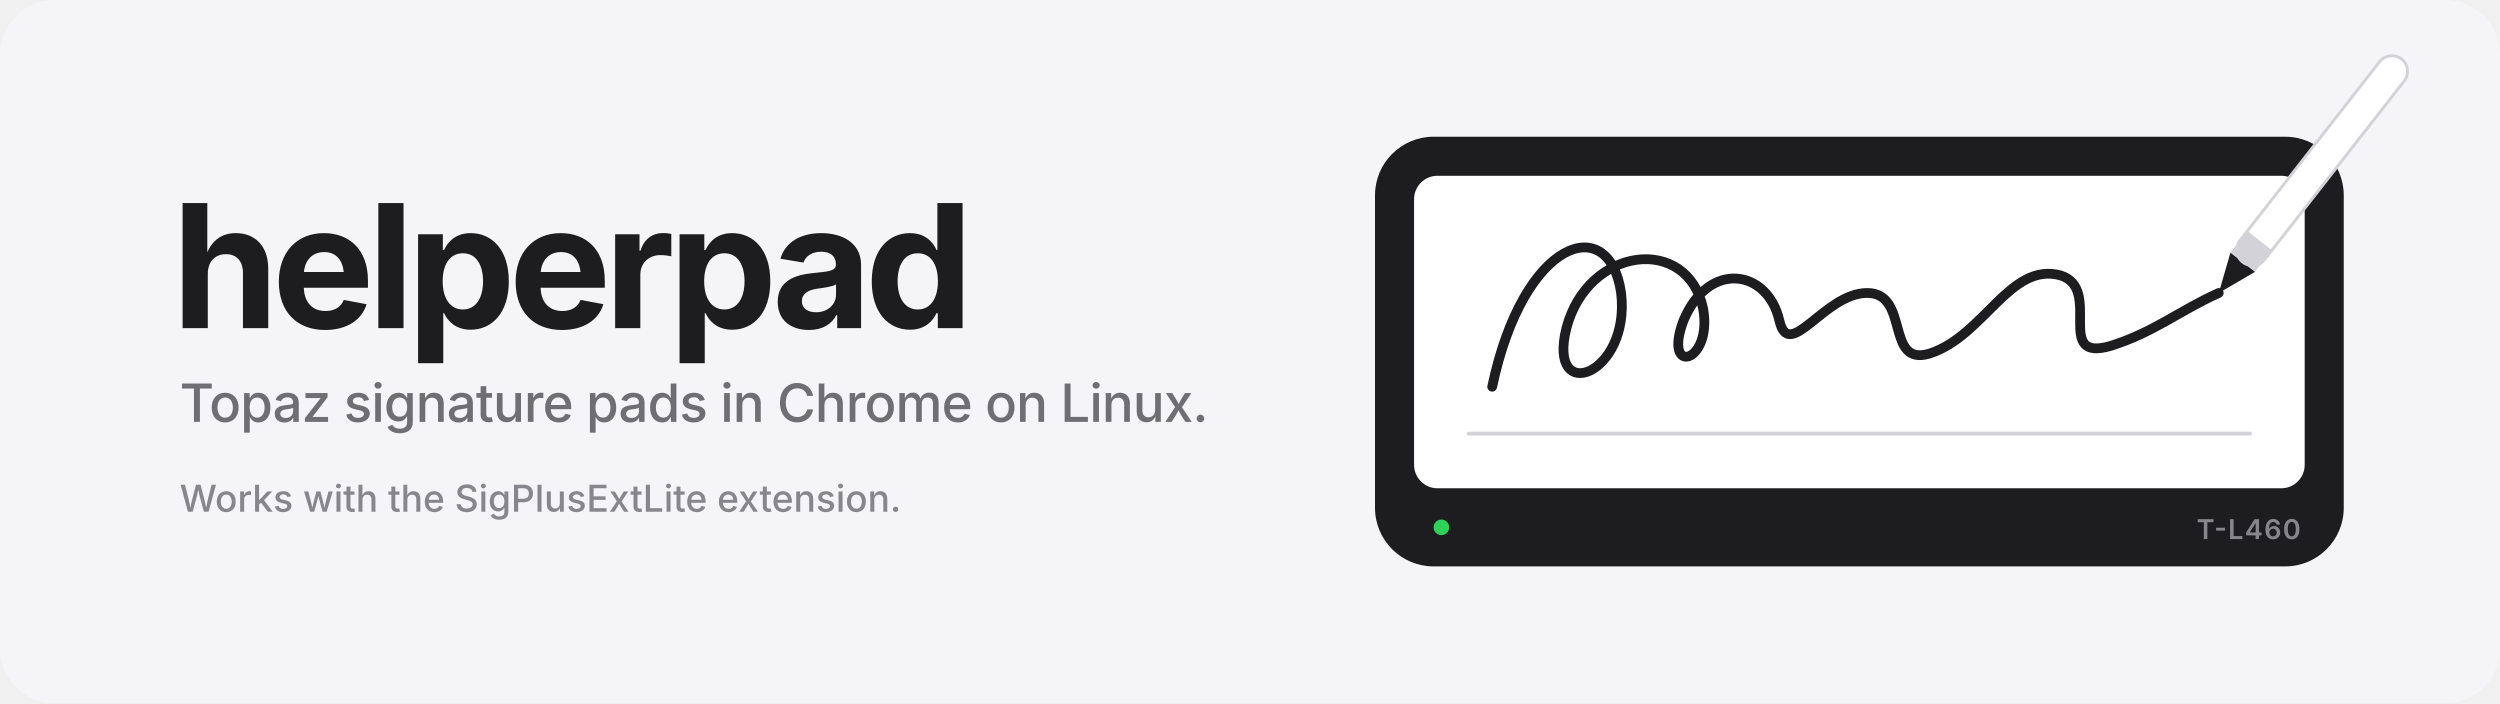
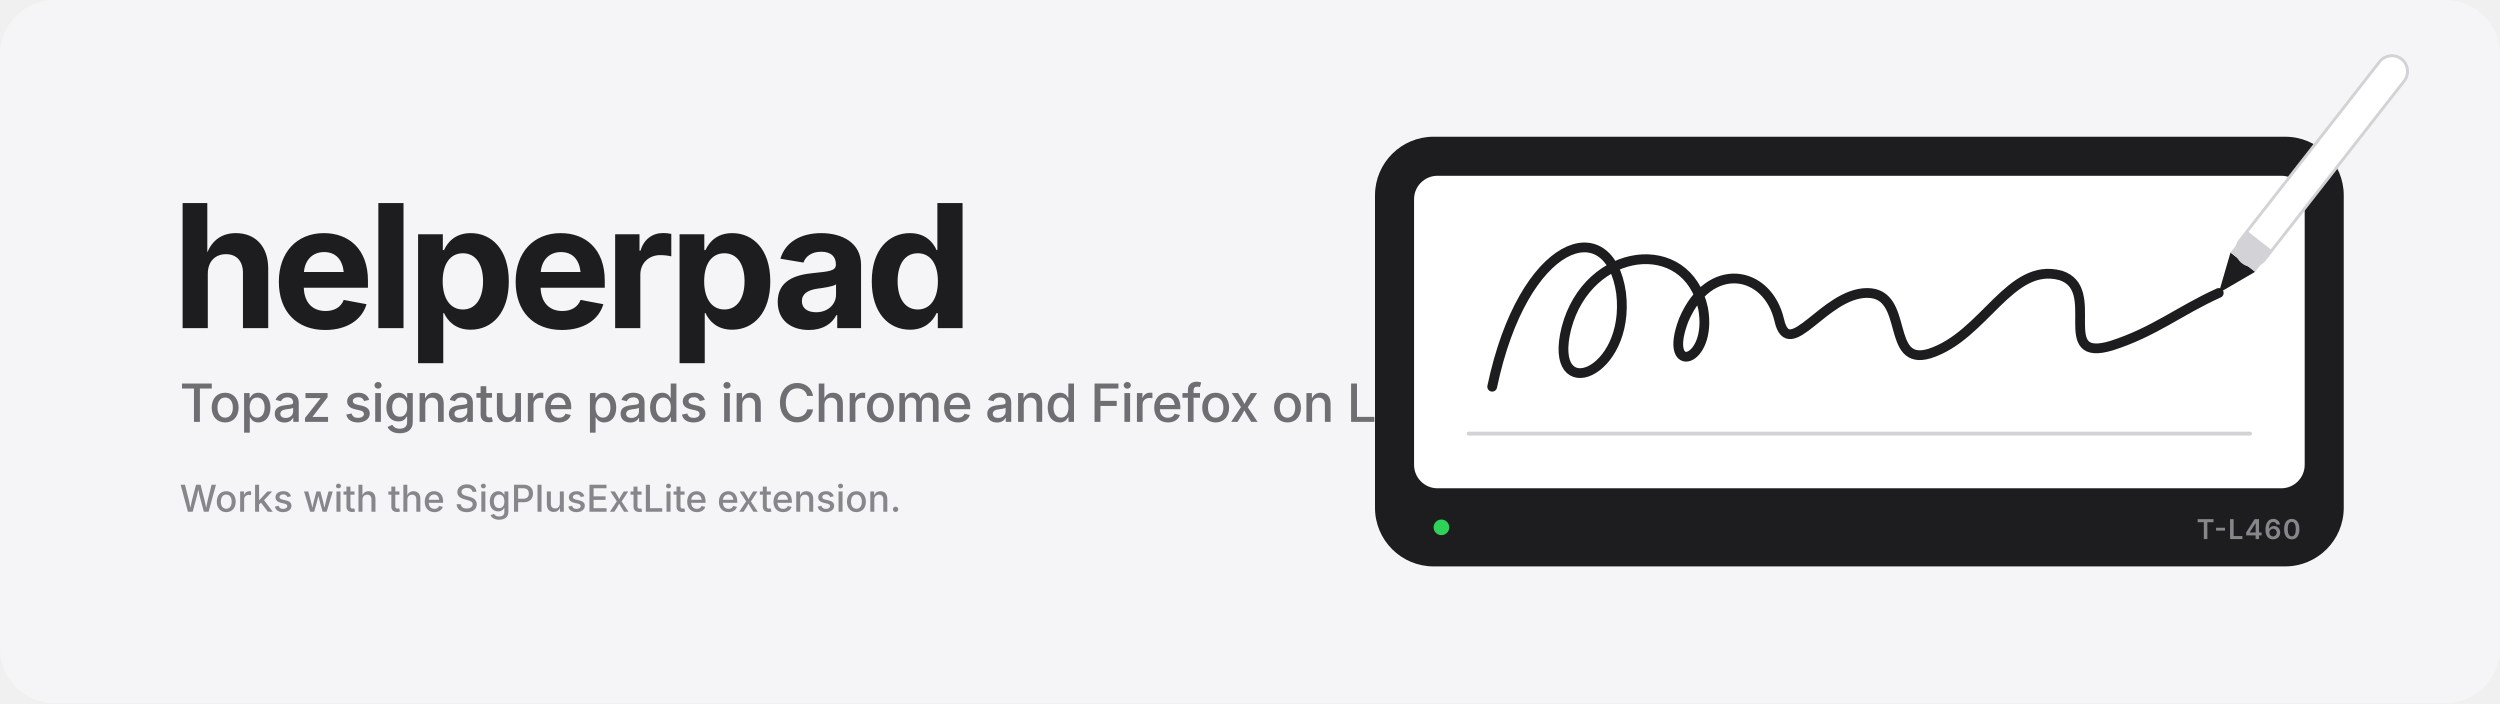
<svg xmlns="http://www.w3.org/2000/svg" width="1280" height="360" viewBox="0 0 1280 360">
  <rect width="1280" height="360" rx="28" fill="#f5f5f7" />
  <g font-family="'Adwaita Sans', 'Inter', 'Helvetica Neue', sans-serif">
    <text x="88" y="168" font-weight="700" font-size="88" letter-spacing="-3.5" fill="#1d1d1f">helperpad</text>
-     <text x="92" y="216" font-weight="500" font-size="27" letter-spacing="-0.4" fill="#6e6e73">Topaz signature pads in Chrome on Linux.</text>
+     <text x="92" y="216" font-weight="500" font-size="27" letter-spacing="-0.4" fill="#6e6e73">Topaz signature pads in Chrome and Firefox on Linux.</text>
    <text x="92" y="262" font-weight="500" font-size="19" letter-spacing="0" fill="#86868b">Works with the SigPlusExtLite extension.</text>
  </g>
  <g>
    <rect x="704" y="70" width="496" height="220" rx="30" fill="#1d1d1f" />
    <rect x="724" y="90" width="456" height="160" rx="12" fill="#ffffff" />
    <line x1="752" y1="222" x2="1152" y2="222" stroke="#d2d2d7" stroke-width="2" stroke-linecap="round" />
    <circle cx="738" cy="270" r="4" fill="#30d158" />
    <text x="1178" y="276" text-anchor="end" font-family="'Adwaita Sans', 'Inter', sans-serif" font-weight="600" font-size="14" letter-spacing="0.6" fill="#86868b">T-L460</text>
    <path d="M 764 198 C 780 122, 824 108, 830 150 C 835 192, 792 208, 802 168 C 813 126, 864 120, 872 158 C 877 186, 851 193, 862 164 C 875 133, 905 138, 911 164 C 916 186, 934 150, 956 150 C 978 150, 965 188, 988 181 C 1016 172, 1029 134, 1055 141 C 1077 148, 1051 186, 1081 177 C 1103 170, 1116 159, 1136 150" fill="none" stroke="#1d1d1f" stroke-width="5" stroke-linecap="round" stroke-linejoin="round" />
    <g transform="translate(1136 150) rotate(38)">
      <path d="M 0 0 L 8 -20 L -8 -20 Z" fill="#1d1d1f" />
      <rect x="-8" y="-152" width="16" height="132" rx="8" fill="#ffffff" stroke="#d2d2d7" stroke-width="1.5" />
      <rect x="-8" y="-34" width="16" height="14" fill="#d2d2d7" />
    </g>
  </g>
</svg>
